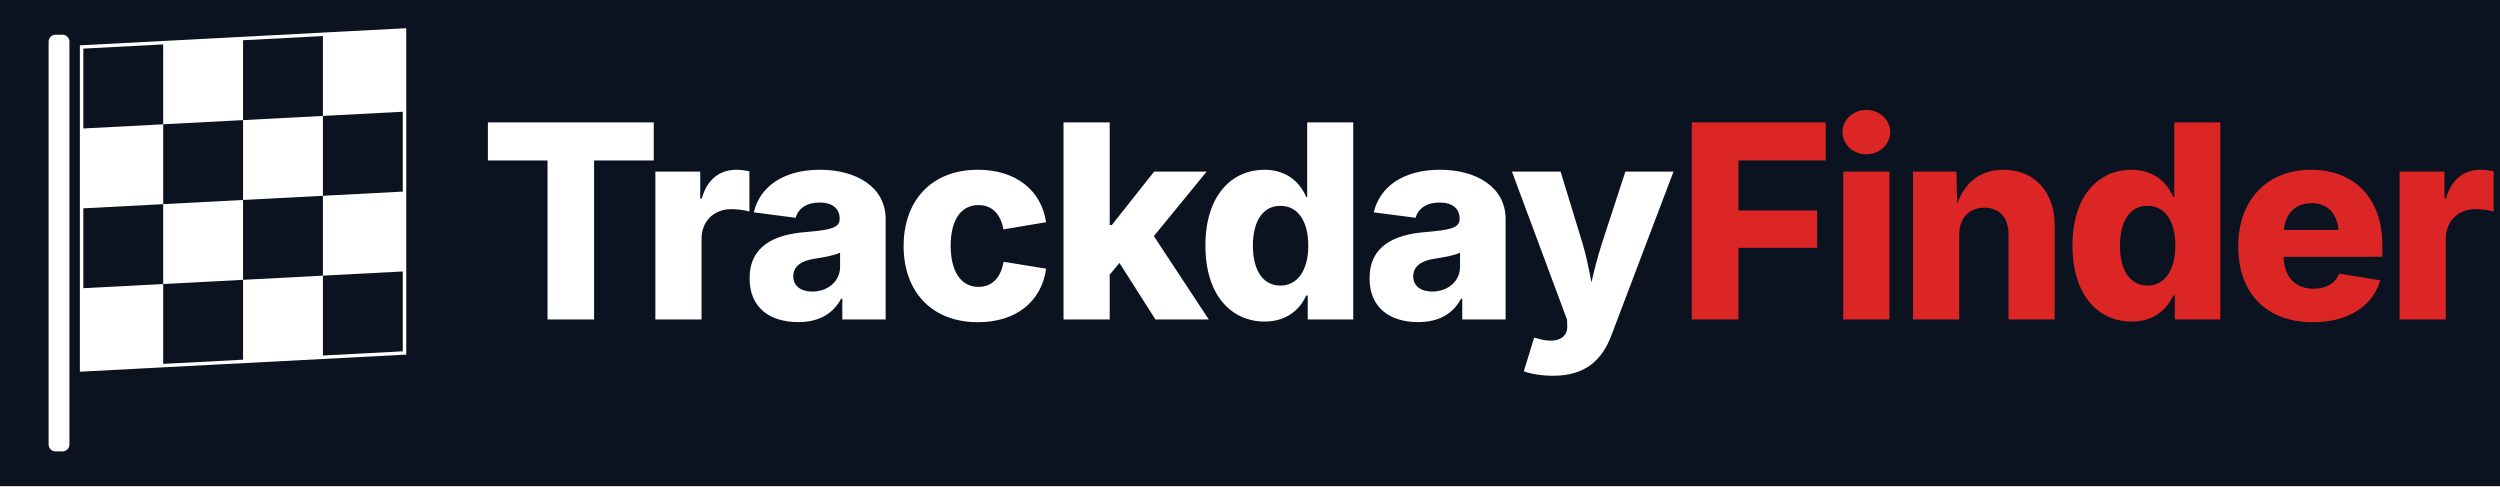
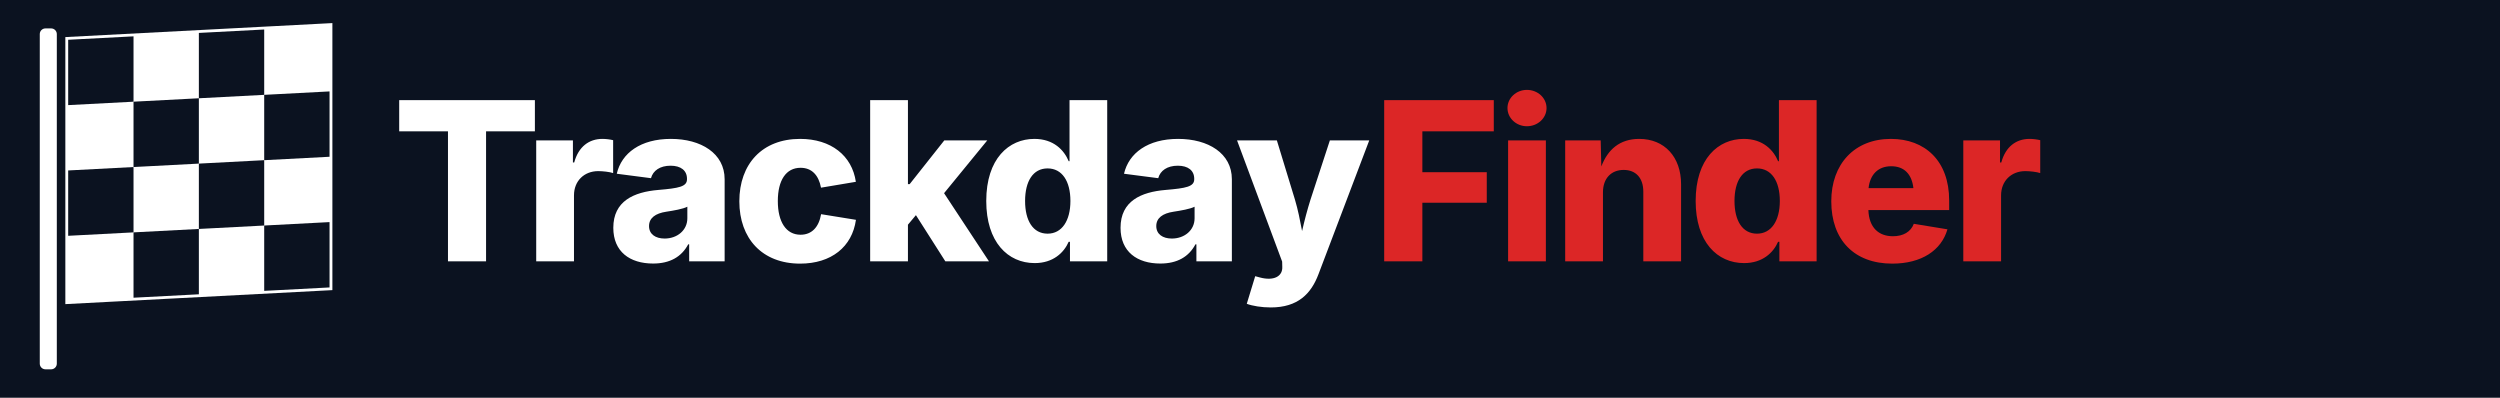
- <svg xmlns="http://www.w3.org/2000/svg" viewBox="0 0 720 140" role="img" aria-label="TrackdayFinder">
-   <rect width="720" height="140" fill="#0b1220" />
+ <svg xmlns="http://www.w3.org/2000/svg" viewBox="0 0 880 140" role="img" aria-label="TrackdayFinder">
+   <rect width="880" height="140" fill="#0b1220" />
  <rect x="14" y="10" width="6" height="120" rx="2" fill="#ffffff" />
  <g transform="translate(24,14)">
    <g transform="skewY(-3)">
      <rect width="92" height="92" fill="#ffffff" stroke="#ffffff" stroke-width="2" />
      <g fill="#0b1220">
        <rect x="0" y="0" width="23" height="23" />
        <rect x="46" y="0" width="23" height="23" />
        <rect x="23" y="23" width="23" height="23" />
        <rect x="69" y="23" width="23" height="23" />
        <rect x="0" y="46" width="23" height="23" />
        <rect x="46" y="46" width="23" height="23" />
        <rect x="23" y="69" width="23" height="23" />
        <rect x="69" y="69" width="23" height="23" />
      </g>
    </g>
  </g>
  <text x="138" y="92" font-family="'Inter', 'Helvetica Neue', Arial, sans-serif" font-weight="800" font-size="78" letter-spacing="-2" fill="#ffffff">Trackday<tspan fill="#dc2626">Finder</tspan>
  </text>
</svg>
